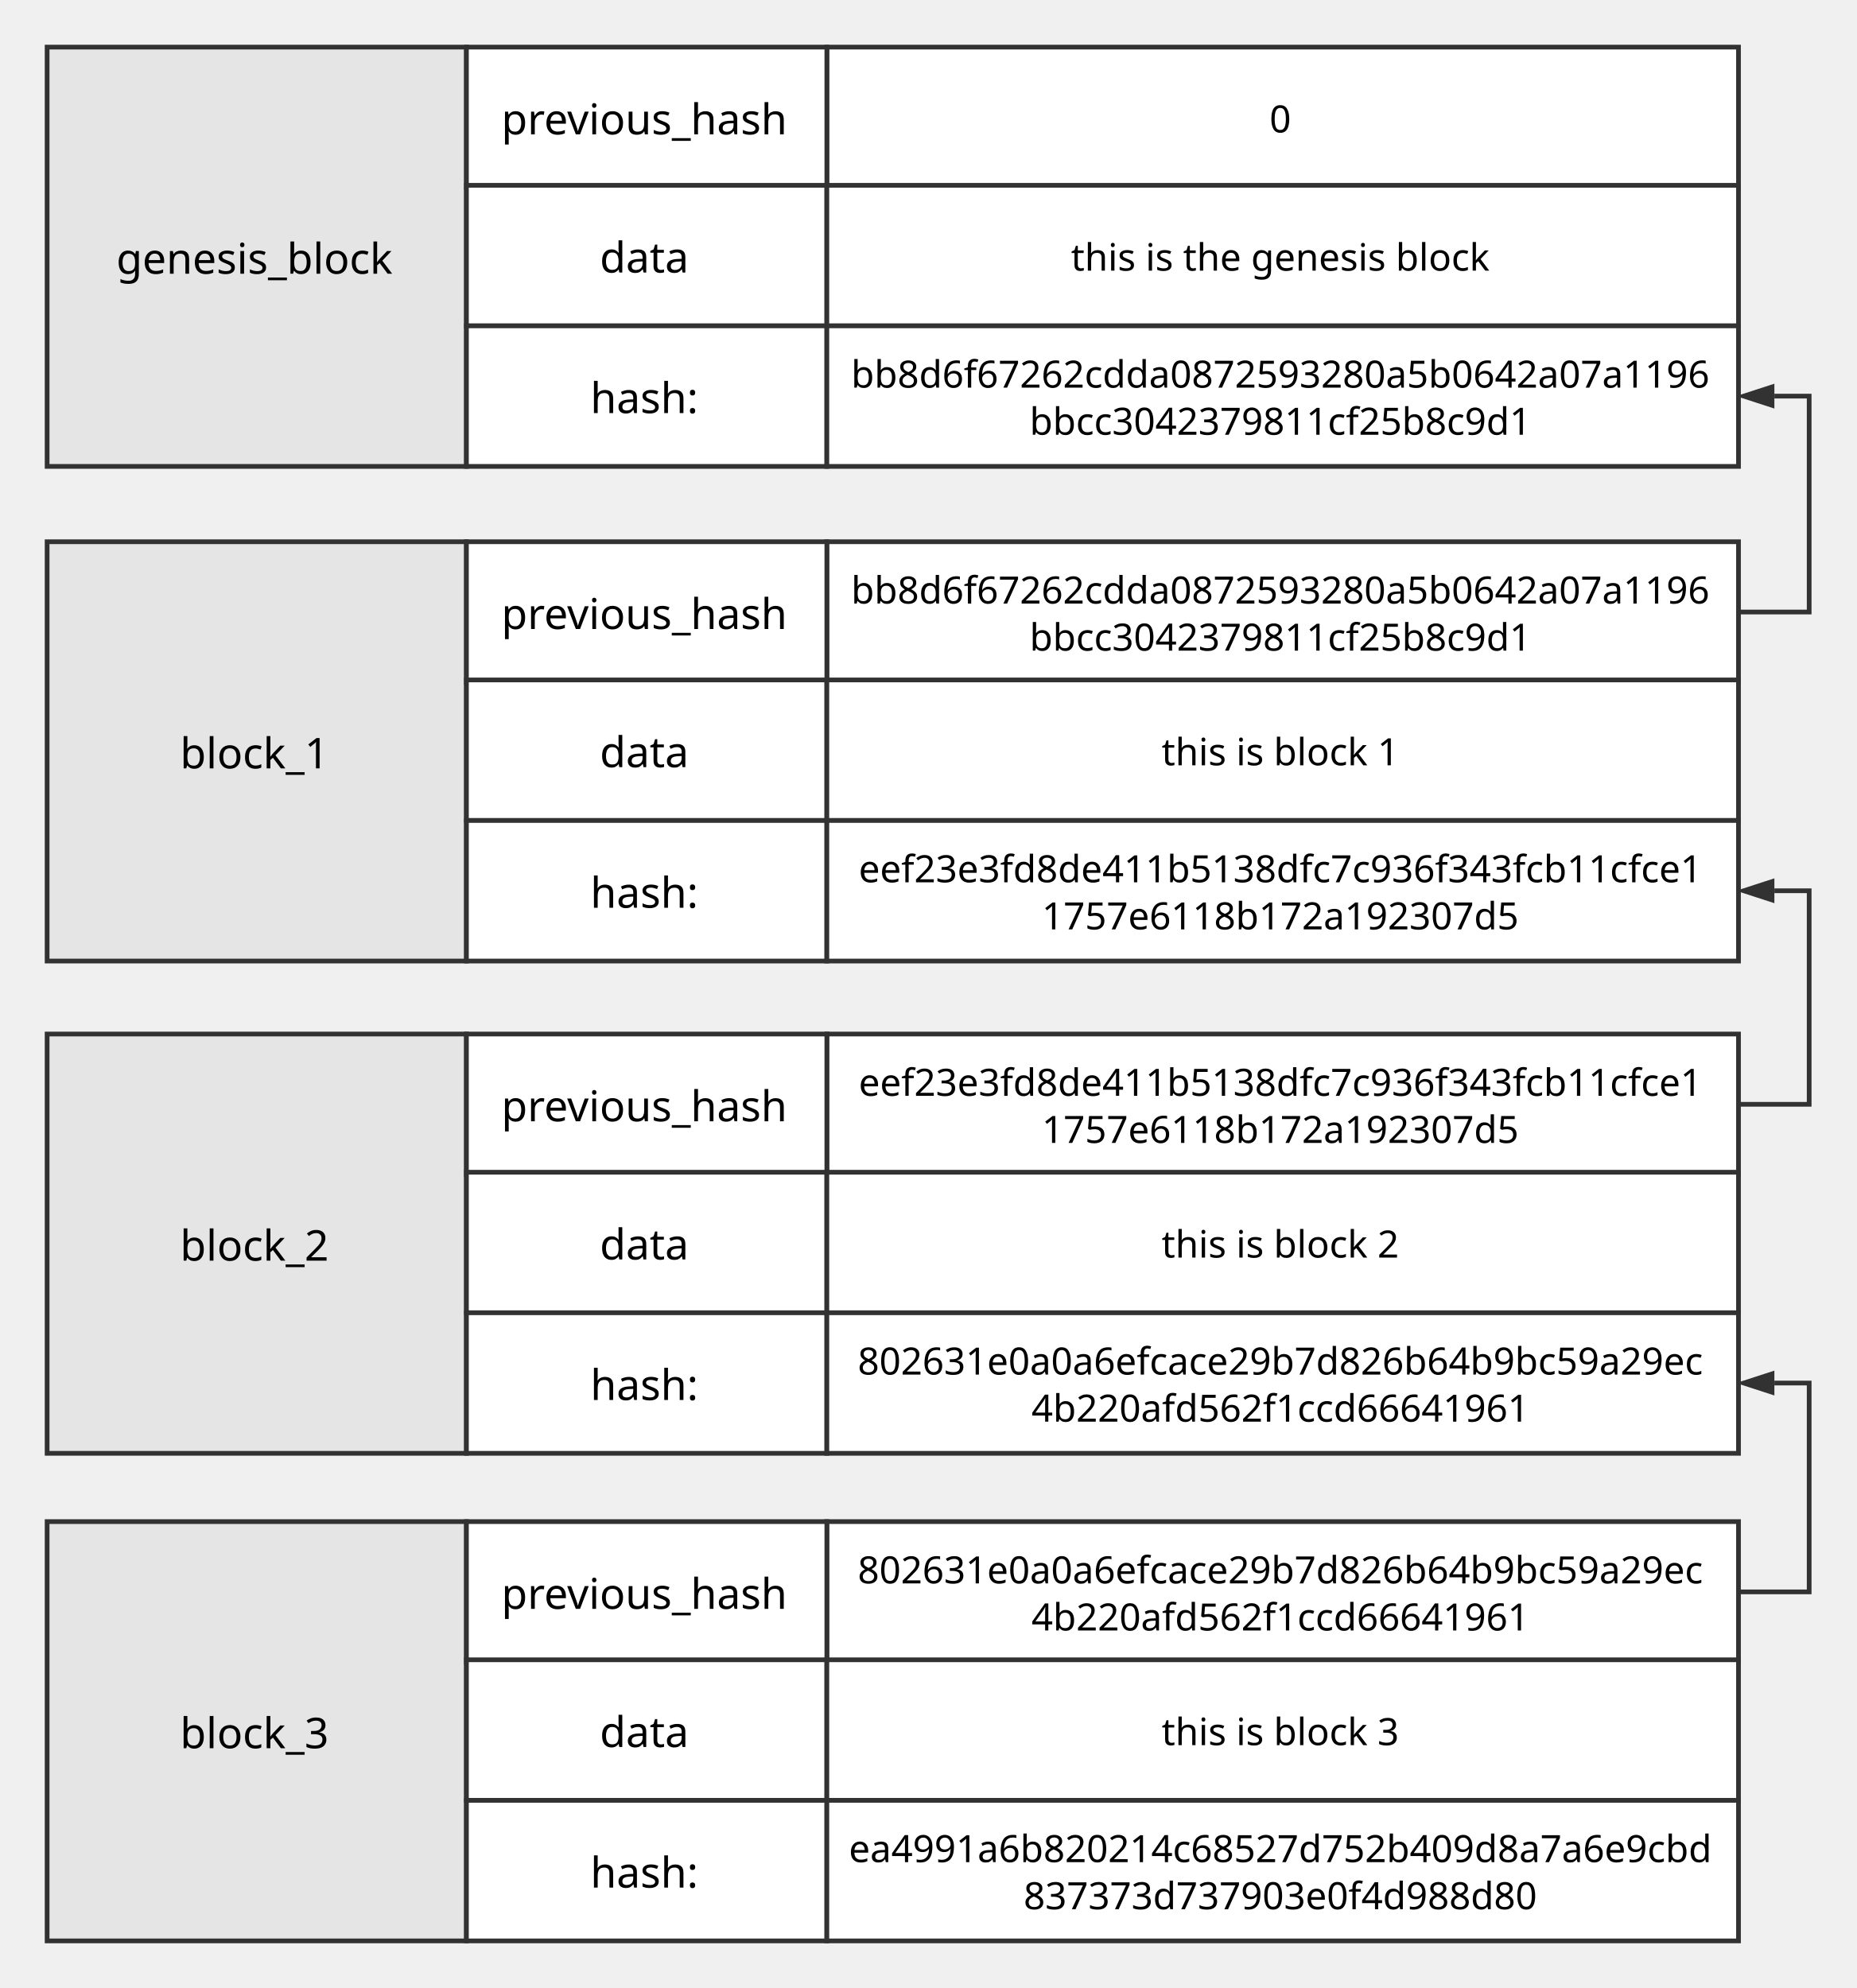
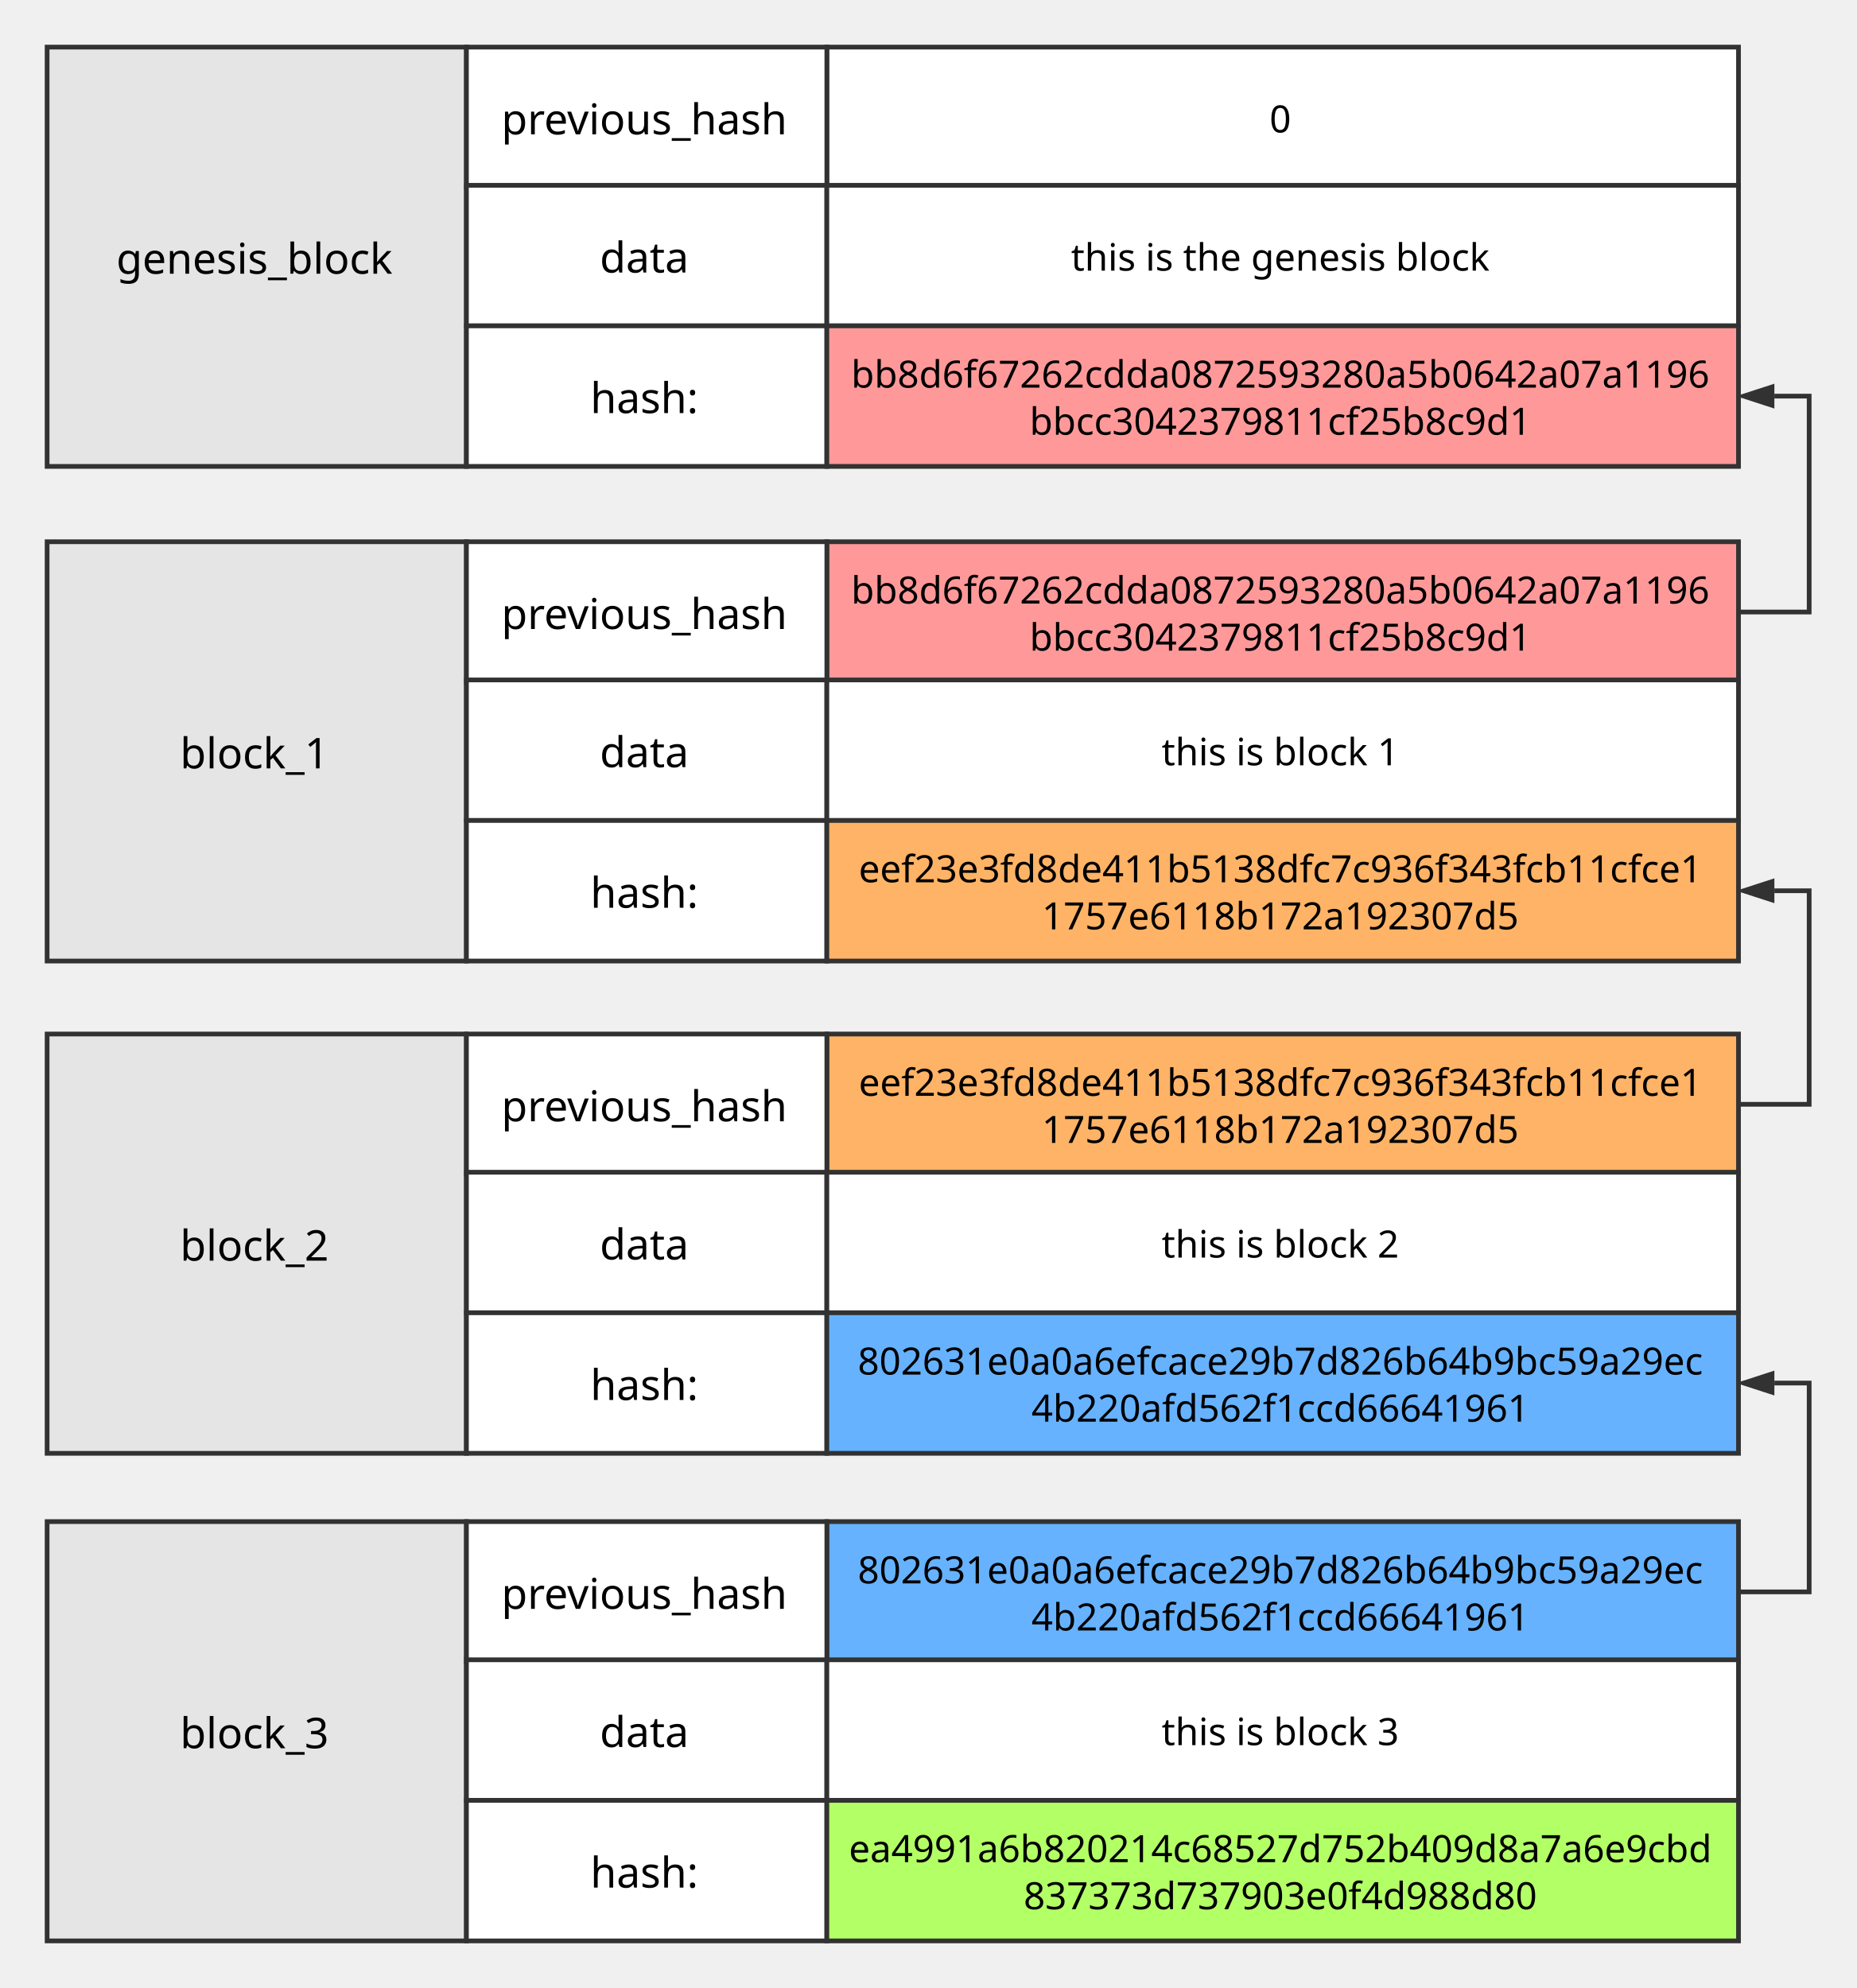
<svg xmlns="http://www.w3.org/2000/svg" id="processonSvg1000" viewBox="63.0 122.0 788.0 844.011" width="788.0" height="844.011">
  <defs id="ProcessOnDefs1001">
    <marker id="ProcessOnMarker1096" markerUnits="userSpaceOnUse" orient="auto" markerWidth="16.236" markerHeight="10.551" viewBox="-1.0 -1.376 16.236 10.551" refX="-1.0" refY="3.899">
      <path id="ProcessOnPath1097" d="M12.0 3.899L0.0 7.798V0.0Z" stroke="#323232" stroke-width="2.0" fill="#323232" transform="matrix(1.0,0.0,0.0,1.0,0.0,0.0)" />
    </marker>
    <marker id="ProcessOnMarker1100" markerUnits="userSpaceOnUse" orient="auto" markerWidth="16.236" markerHeight="10.551" viewBox="-1.0 -1.376 16.236 10.551" refX="-1.0" refY="3.899">
      <path id="ProcessOnPath1101" d="M12.0 3.899L0.0 7.798V0.0Z" stroke="#323232" stroke-width="2.0" fill="#323232" transform="matrix(1.0,0.0,0.0,1.0,0.0,0.0)" />
    </marker>
    <marker id="ProcessOnMarker1134" markerUnits="userSpaceOnUse" orient="auto" markerWidth="16.236" markerHeight="10.551" viewBox="-1.0 -1.376 16.236 10.551" refX="-1.0" refY="3.899">
      <path id="ProcessOnPath1135" d="M12.0 3.899L0.0 7.798V0.0Z" stroke="#323232" stroke-width="2.0" fill="#323232" transform="matrix(1.0,0.0,0.0,1.0,0.0,0.0)" />
    </marker>
  </defs>
  <g id="ProcessOnG1002">
    <path id="ProcessOnPath1003" d="M63.0 122.0H851.0V966.011H63.0V122.0Z" fill="none" />
    <g id="ProcessOnG1004">
      <g id="ProcessOnG1005" transform="matrix(1.0,0.0,0.0,1.0,414.0,142.0)" opacity="1.0">
        <path id="ProcessOnPath1006" d="M0.0 0.0L387.0 0.0L387.0 59.67L0.0 59.67Z" stroke="#323232" stroke-width="2.0" stroke-dasharray="none" opacity="1.0" fill="#ffffff" />
        <g id="ProcessOnG1007" transform="matrix(1.0,0.0,0.0,1.0,10.0,19.83523)">
          <text id="ProcessOnText1008" fill="#000000" font-size="16" x="182.5" y="16.4" font-family="微软雅黑" font-weight="normal" font-style="normal" text-decoration="none" family="微软雅黑" text-anchor="middle" size="16">0</text>
        </g>
      </g>
      <g id="ProcessOnG1009" transform="matrix(1.0,0.0,0.0,1.0,83.0,142.0)" opacity="1.0">
        <path id="ProcessOnPath1010" d="M0.0 0.0L178.0 0.0L178.0 178.011L0.0 178.011Z" stroke="#323232" stroke-width="2.0" stroke-dasharray="none" opacity="1.0" fill="#e5e5e5" />
        <g id="ProcessOnG1011" transform="matrix(1.0,0.0,0.0,1.0,10.0,77.75568)">
          <text id="ProcessOnText1012" fill="#000000" font-size="18" x="78.0" y="18.45" font-family="微软雅黑" font-weight="normal" font-style="normal" text-decoration="none" family="微软雅黑" text-anchor="middle" size="18">genesis_block</text>
        </g>
      </g>
      <g id="ProcessOnG1013" transform="matrix(1.0,0.0,0.0,1.0,261.0,142)" opacity="1.0">
        <path id="ProcessOnPath1014" d="M0.0 0.0L153.0 0.0L153.0 59.67L0.0 59.67Z" stroke="#323232" stroke-width="2.0" stroke-dasharray="none" opacity="1.0" fill="#ffffff" />
        <g id="ProcessOnG1015" transform="matrix(1.0,0.0,0.0,1.0,10.0,18.58523)">
          <text id="ProcessOnText1016" fill="#000000" font-size="18" x="65.5" y="18.45" font-family="微软雅黑" font-weight="normal" font-style="normal" text-decoration="none" family="微软雅黑" text-anchor="middle" size="18">previous_hash</text>
        </g>
      </g>
      <g id="ProcessOnG1017" transform="matrix(1.0,0.0,0.0,1.0,261.0,200.6705)" opacity="1.0">
        <path id="ProcessOnPath1018" d="M0.0 0.0L153.0 0.0L153.0 59.67L0.0 59.67Z" stroke="#323232" stroke-width="2.0" stroke-dasharray="none" opacity="1.0" fill="#ffffff" />
        <g id="ProcessOnG1019" transform="matrix(1.0,0.0,0.0,1.0,10.0,18.58523)">
          <text id="ProcessOnText1020" fill="#000000" font-size="18" x="65.5" y="18.45" font-family="微软雅黑" font-weight="normal" font-style="normal" text-decoration="none" family="微软雅黑" text-anchor="middle" size="18">data</text>
        </g>
      </g>
      <g id="ProcessOnG1021" transform="matrix(1.0,0.0,0.0,1.0,261.0,260.3409)" opacity="1.0">
        <path id="ProcessOnPath1022" d="M0.0 0.0L153.0 0.0L153.0 59.67L0.0 59.67Z" stroke="#323232" stroke-width="2.0" stroke-dasharray="none" opacity="1.0" fill="#ffffff" />
        <g id="ProcessOnG1023" transform="matrix(1.0,0.0,0.0,1.0,10.0,18.58523)">
          <text id="ProcessOnText1024" fill="#000000" font-size="18" x="65.5" y="18.45" font-family="微软雅黑" font-weight="normal" font-style="normal" text-decoration="none" family="微软雅黑" text-anchor="middle" size="18">hash:</text>
        </g>
      </g>
      <g id="ProcessOnG1025" transform="matrix(1.0,0.0,0.0,1.0,414.0,200.6705)" opacity="1.0">
        <path id="ProcessOnPath1026" d="M0.0 0.0L387.0 0.0L387.0 59.67L0.0 59.67Z" stroke="#323232" stroke-width="2.0" stroke-dasharray="none" opacity="1.0" fill="#ffffff" />
        <g id="ProcessOnG1027" transform="matrix(1.0,0.0,0.0,1.0,10.0,19.83523)">
          <text id="ProcessOnText1028" fill="#000000" font-size="16" x="182.5" y="16.4" font-family="微软雅黑" font-weight="normal" font-style="normal" text-decoration="none" family="微软雅黑" text-anchor="middle" size="16">this is the genesis block</text>
        </g>
      </g>
      <g id="ProcessOnG1029" transform="matrix(1.0,0.0,0.0,1.0,414.0,260.3409)" opacity="1.0">
-         <path id="ProcessOnPath1030" d="M0.0 0.0L387.0 0.0L387.0 59.67L0.0 59.67Z" stroke="#323232" stroke-width="2.0" stroke-dasharray="none" opacity="1.0" fill="#ffffff" />
+         <path id="ProcessOnPath1030" d="M0.0 0.0L387.0 0.0L387.0 59.67L0.0 59.67Z" stroke="#323232" stroke-width="2.0" stroke-dasharray="none" opacity="1.0" fill="#ff9999" />
        <g id="ProcessOnG1031" transform="matrix(1.0,0.0,0.0,1.0,10.0,9.835227)">
          <text id="ProcessOnText1032" fill="#000000" font-size="16" x="182.5" y="16.4" font-family="微软雅黑" font-weight="normal" font-style="normal" text-decoration="none" family="微软雅黑" text-anchor="middle" size="16">bb8d6f67262cdda0872593280a5b0642a07a1196</text>
          <text id="ProcessOnText1033" fill="#000000" font-size="16" x="182.5" y="36.4" font-family="微软雅黑" font-weight="normal" font-style="normal" text-decoration="none" family="微软雅黑" text-anchor="middle" size="16">bbcc3042379811cf25b8c9d1</text>
        </g>
      </g>
      <g id="ProcessOnG1034" transform="matrix(1.0,0.0,0.0,1.0,414.0,352.0)" opacity="1.0">
-         <path id="ProcessOnPath1035" d="M0.0 0.0L387.0 0.0L387.0 59.67L0.0 59.67Z" stroke="#323232" stroke-width="2.0" stroke-dasharray="none" opacity="1.0" fill="#ffffff" />
+         <path id="ProcessOnPath1035" d="M0.0 0.0L387.0 0.0L387.0 59.67L0.0 59.67Z" stroke="#323232" stroke-width="2.0" stroke-dasharray="none" opacity="1.0" fill="#ff9999" />
        <g id="ProcessOnG1036" transform="matrix(1.0,0.0,0.0,1.0,10.0,9.835227)">
          <text id="ProcessOnText1037" fill="#000000" font-size="16" x="182.5" y="16.4" font-family="微软雅黑" font-weight="normal" font-style="normal" text-decoration="none" family="微软雅黑" text-anchor="middle" size="16">bb8d6f67262cdda0872593280a5b0642a07a1196</text>
          <text id="ProcessOnText1038" fill="#000000" font-size="16" x="182.5" y="36.4" font-family="微软雅黑" font-weight="normal" font-style="normal" text-decoration="none" family="微软雅黑" text-anchor="middle" size="16">bbcc3042379811cf25b8c9d1</text>
        </g>
      </g>
      <g id="ProcessOnG1039" transform="matrix(1.0,0.0,0.0,1.0,83.0,352.0)" opacity="1.0">
        <path id="ProcessOnPath1040" d="M0.0 0.0L178.0 0.0L178.0 178.011L0.0 178.011Z" stroke="#323232" stroke-width="2.0" stroke-dasharray="none" opacity="1.0" fill="#e5e5e5" />
        <g id="ProcessOnG1041" transform="matrix(1.0,0.0,0.0,1.0,10.0,77.75568)">
          <text id="ProcessOnText1042" fill="#000000" font-size="18" x="78.0" y="18.45" font-family="微软雅黑" font-weight="normal" font-style="normal" text-decoration="none" family="微软雅黑" text-anchor="middle" size="18">block_1</text>
        </g>
      </g>
      <g id="ProcessOnG1043" transform="matrix(1.0,0.0,0.0,1.0,261.0,352.0)" opacity="1.0">
        <path id="ProcessOnPath1044" d="M0.0 0.0L153.0 0.0L153.0 59.67L0.0 59.67Z" stroke="#323232" stroke-width="2.0" stroke-dasharray="none" opacity="1.0" fill="#ffffff" />
        <g id="ProcessOnG1045" transform="matrix(1.0,0.0,0.0,1.0,10.0,18.58523)">
          <text id="ProcessOnText1046" fill="#000000" font-size="18" x="65.5" y="18.45" font-family="微软雅黑" font-weight="normal" font-style="normal" text-decoration="none" family="微软雅黑" text-anchor="middle" size="18">previous_hash</text>
        </g>
      </g>
      <g id="ProcessOnG1047" transform="matrix(1.0,0.0,0.0,1.0,261.0,410.6705)" opacity="1.0">
        <path id="ProcessOnPath1048" d="M0.0 0.0L153.0 0.0L153.0 59.67L0.0 59.67Z" stroke="#323232" stroke-width="2.0" stroke-dasharray="none" opacity="1.0" fill="#ffffff" />
        <g id="ProcessOnG1049" transform="matrix(1.0,0.0,0.0,1.0,10.0,18.58523)">
          <text id="ProcessOnText1050" fill="#000000" font-size="18" x="65.5" y="18.45" font-family="微软雅黑" font-weight="normal" font-style="normal" text-decoration="none" family="微软雅黑" text-anchor="middle" size="18">data</text>
        </g>
      </g>
      <g id="ProcessOnG1051" transform="matrix(1.0,0.0,0.0,1.0,261.0,470.3409)" opacity="1.0">
        <path id="ProcessOnPath1052" d="M0.0 0.0L153.0 0.0L153.0 59.67L0.0 59.67Z" stroke="#323232" stroke-width="2.0" stroke-dasharray="none" opacity="1.0" fill="#ffffff" />
        <g id="ProcessOnG1053" transform="matrix(1.0,0.0,0.0,1.0,10.0,18.58523)">
          <text id="ProcessOnText1054" fill="#000000" font-size="18" x="65.5" y="18.45" font-family="微软雅黑" font-weight="normal" font-style="normal" text-decoration="none" family="微软雅黑" text-anchor="middle" size="18">hash:</text>
        </g>
      </g>
      <g id="ProcessOnG1055" transform="matrix(1.0,0.0,0.0,1.0,414.0,410.6705)" opacity="1.0">
        <path id="ProcessOnPath1056" d="M0.0 0.0L387.0 0.0L387.0 59.67L0.0 59.67Z" stroke="#323232" stroke-width="2.0" stroke-dasharray="none" opacity="1.0" fill="#ffffff" />
        <g id="ProcessOnG1057" transform="matrix(1.0,0.0,0.0,1.0,10.0,19.83523)">
          <text id="ProcessOnText1058" fill="#000000" font-size="16" x="182.5" y="16.4" font-family="微软雅黑" font-weight="normal" font-style="normal" text-decoration="none" family="微软雅黑" text-anchor="middle" size="16">this is block 1</text>
        </g>
      </g>
      <g id="ProcessOnG1059" transform="matrix(1.0,0.0,0.0,1.0,414.0,470.3409)" opacity="1.0">
-         <path id="ProcessOnPath1060" d="M0.0 0.0L387.0 0.0L387.0 59.67L0.0 59.67Z" stroke="#323232" stroke-width="2.0" stroke-dasharray="none" opacity="1.0" fill="#ffffff" />
+         <path id="ProcessOnPath1060" d="M0.0 0.0L387.0 0.0L387.0 59.67L0.0 59.67Z" stroke="#323232" stroke-width="2.0" stroke-dasharray="none" opacity="1.0" fill="#ffb366" />
        <g id="ProcessOnG1061" transform="matrix(1.0,0.0,0.0,1.0,10.0,9.835227)">
          <text id="ProcessOnText1062" fill="#000000" font-size="16" x="182.5" y="16.4" font-family="微软雅黑" font-weight="normal" font-style="normal" text-decoration="none" family="微软雅黑" text-anchor="middle" size="16">eef23e3fd8de411b5138dfc7c936f343fcb11cfce1</text>
          <text id="ProcessOnText1063" fill="#000000" font-size="16" x="182.5" y="36.4" font-family="微软雅黑" font-weight="normal" font-style="normal" text-decoration="none" family="微软雅黑" text-anchor="middle" size="16">1757e6118b172a192307d5</text>
        </g>
      </g>
      <g id="ProcessOnG1064" transform="matrix(1.0,0.0,0.0,1.0,414.0,561.0)" opacity="1.0">
-         <path id="ProcessOnPath1065" d="M0.0 0.0L387.0 0.0L387.0 59.67L0.0 59.67Z" stroke="#323232" stroke-width="2.0" stroke-dasharray="none" opacity="1.0" fill="#ffffff" />
+         <path id="ProcessOnPath1065" d="M0.0 0.0L387.0 0.0L387.0 59.67L0.0 59.67Z" stroke="#323232" stroke-width="2.0" stroke-dasharray="none" opacity="1.0" fill="#ffb366" />
        <g id="ProcessOnG1066" transform="matrix(1.0,0.0,0.0,1.0,10.0,9.835227)">
          <text id="ProcessOnText1067" fill="#000000" font-size="16" x="182.5" y="16.4" font-family="微软雅黑" font-weight="normal" font-style="normal" text-decoration="none" family="微软雅黑" text-anchor="middle" size="16">eef23e3fd8de411b5138dfc7c936f343fcb11cfce1</text>
          <text id="ProcessOnText1068" fill="#000000" font-size="16" x="182.5" y="36.4" font-family="微软雅黑" font-weight="normal" font-style="normal" text-decoration="none" family="微软雅黑" text-anchor="middle" size="16">1757e6118b172a192307d5</text>
        </g>
      </g>
      <g id="ProcessOnG1069" transform="matrix(1.0,0.0,0.0,1.0,83.0,561.0)" opacity="1.0">
        <path id="ProcessOnPath1070" d="M0.0 0.0L178.0 0.0L178.0 178.011L0.0 178.011Z" stroke="#323232" stroke-width="2.0" stroke-dasharray="none" opacity="1.0" fill="#e5e5e5" />
        <g id="ProcessOnG1071" transform="matrix(1.0,0.0,0.0,1.0,10.0,77.75568)">
          <text id="ProcessOnText1072" fill="#000000" font-size="18" x="78.0" y="18.45" font-family="微软雅黑" font-weight="normal" font-style="normal" text-decoration="none" family="微软雅黑" text-anchor="middle" size="18">block_2</text>
        </g>
      </g>
      <g id="ProcessOnG1073" transform="matrix(1.0,0.0,0.0,1.0,261.0,561.0)" opacity="1.0">
        <path id="ProcessOnPath1074" d="M0.0 0.0L153.0 0.0L153.0 59.67L0.0 59.67Z" stroke="#323232" stroke-width="2.0" stroke-dasharray="none" opacity="1.0" fill="#ffffff" />
        <g id="ProcessOnG1075" transform="matrix(1.0,0.0,0.0,1.0,10.0,18.58523)">
          <text id="ProcessOnText1076" fill="#000000" font-size="18" x="65.5" y="18.45" font-family="微软雅黑" font-weight="normal" font-style="normal" text-decoration="none" family="微软雅黑" text-anchor="middle" size="18">previous_hash</text>
        </g>
      </g>
      <g id="ProcessOnG1077" transform="matrix(1.0,0.0,0.0,1.0,261.0,619.6705)" opacity="1.0">
        <path id="ProcessOnPath1078" d="M0.0 0.0L153.0 0.0L153.0 59.67L0.0 59.67Z" stroke="#323232" stroke-width="2.0" stroke-dasharray="none" opacity="1.0" fill="#ffffff" />
        <g id="ProcessOnG1079" transform="matrix(1.0,0.0,0.0,1.0,10.0,18.58523)">
          <text id="ProcessOnText1080" fill="#000000" font-size="18" x="65.5" y="18.45" font-family="微软雅黑" font-weight="normal" font-style="normal" text-decoration="none" family="微软雅黑" text-anchor="middle" size="18">data</text>
        </g>
      </g>
      <g id="ProcessOnG1081" transform="matrix(1.0,0.0,0.0,1.0,261.0,679.3409)" opacity="1.0">
        <path id="ProcessOnPath1082" d="M0.0 0.0L153.0 0.0L153.0 59.67L0.0 59.67Z" stroke="#323232" stroke-width="2.0" stroke-dasharray="none" opacity="1.0" fill="#ffffff" />
        <g id="ProcessOnG1083" transform="matrix(1.0,0.0,0.0,1.0,10.0,18.58523)">
          <text id="ProcessOnText1084" fill="#000000" font-size="18" x="65.5" y="18.45" font-family="微软雅黑" font-weight="normal" font-style="normal" text-decoration="none" family="微软雅黑" text-anchor="middle" size="18">hash:</text>
        </g>
      </g>
      <g id="ProcessOnG1085" transform="matrix(1.0,0.0,0.0,1.0,414.0,619.6705)" opacity="1.0">
        <path id="ProcessOnPath1086" d="M0.0 0.0L387.0 0.0L387.0 59.67L0.0 59.67Z" stroke="#323232" stroke-width="2.0" stroke-dasharray="none" opacity="1.0" fill="#ffffff" />
        <g id="ProcessOnG1087" transform="matrix(1.0,0.0,0.0,1.0,10.0,19.83523)">
          <text id="ProcessOnText1088" fill="#000000" font-size="16" x="182.5" y="16.4" font-family="微软雅黑" font-weight="normal" font-style="normal" text-decoration="none" family="微软雅黑" text-anchor="middle" size="16">this is block 2</text>
        </g>
      </g>
      <g id="ProcessOnG1089" transform="matrix(1.0,0.0,0.0,1.0,414.0,679.3409)" opacity="1.0">
-         <path id="ProcessOnPath1090" d="M0.0 0.0L387.0 0.0L387.0 59.67L0.0 59.67Z" stroke="#323232" stroke-width="2.0" stroke-dasharray="none" opacity="1.0" fill="#ffffff" />
+         <path id="ProcessOnPath1090" d="M0.0 0.0L387.0 0.0L387.0 59.67L0.0 59.67Z" stroke="#323232" stroke-width="2.0" stroke-dasharray="none" opacity="1.0" fill="#66b2ff" />
        <g id="ProcessOnG1091" transform="matrix(1.0,0.0,0.0,1.0,10.0,9.835227)">
          <text id="ProcessOnText1092" fill="#000000" font-size="16" x="182.5" y="16.4" font-family="微软雅黑" font-weight="normal" font-style="normal" text-decoration="none" family="微软雅黑" text-anchor="middle" size="16">802631e0a0a6efcace29b7d826b64b9bc59a29ec</text>
          <text id="ProcessOnText1093" fill="#000000" font-size="16" x="182.5" y="36.4" font-family="微软雅黑" font-weight="normal" font-style="normal" text-decoration="none" family="微软雅黑" text-anchor="middle" size="16">4b220afd562f1ccd66641961</text>
        </g>
      </g>
      <g id="ProcessOnG1094">
        <path id="ProcessOnPath1095" d="M801.0 381.835L831.0 381.835L831.0 290.176L816.236 290.176" stroke="#323232" stroke-width="2.0" stroke-dasharray="none" fill="none" marker-end="url(#ProcessOnMarker1096)" />
      </g>
      <g id="ProcessOnG1098">
        <path id="ProcessOnPath1099" d="M801.0 590.835L831.0 590.835L831.0 500.176L816.236 500.176" stroke="#323232" stroke-width="2.0" stroke-dasharray="none" fill="none" marker-end="url(#ProcessOnMarker1100)" />
      </g>
      <g id="ProcessOnG1102" transform="matrix(1.0,0.0,0.0,1.0,414.0,768.0)" opacity="1.0">
-         <path id="ProcessOnPath1103" d="M0.0 0.0L387.0 0.0L387.0 59.67L0.0 59.67Z" stroke="#323232" stroke-width="2.0" stroke-dasharray="none" opacity="1.0" fill="#ffffff" />
+         <path id="ProcessOnPath1103" d="M0.0 0.0L387.0 0.0L387.0 59.67L0.0 59.67Z" stroke="#323232" stroke-width="2.0" stroke-dasharray="none" opacity="1.0" fill="#66b2ff" />
        <g id="ProcessOnG1104" transform="matrix(1.0,0.0,0.0,1.0,10.0,9.835227)">
          <text id="ProcessOnText1105" fill="#000000" font-size="16" x="182.5" y="16.4" font-family="微软雅黑" font-weight="normal" font-style="normal" text-decoration="none" family="微软雅黑" text-anchor="middle" size="16">802631e0a0a6efcace29b7d826b64b9bc59a29ec</text>
          <text id="ProcessOnText1106" fill="#000000" font-size="16" x="182.5" y="36.4" font-family="微软雅黑" font-weight="normal" font-style="normal" text-decoration="none" family="微软雅黑" text-anchor="middle" size="16">4b220afd562f1ccd66641961</text>
        </g>
      </g>
      <g id="ProcessOnG1107" transform="matrix(1.0,0.0,0.0,1.0,83.0,768.0)" opacity="1.0">
        <path id="ProcessOnPath1108" d="M0.0 0.0L178.0 0.0L178.0 178.011L0.0 178.011Z" stroke="#323232" stroke-width="2.0" stroke-dasharray="none" opacity="1.0" fill="#e5e5e5" />
        <g id="ProcessOnG1109" transform="matrix(1.0,0.0,0.0,1.0,10.0,77.75568)">
          <text id="ProcessOnText1110" fill="#000000" font-size="18" x="78.0" y="18.45" font-family="微软雅黑" font-weight="normal" font-style="normal" text-decoration="none" family="微软雅黑" text-anchor="middle" size="18">block_3</text>
        </g>
      </g>
      <g id="ProcessOnG1111" transform="matrix(1.0,0.0,0.0,1.0,261.0,768.0)" opacity="1.0">
        <path id="ProcessOnPath1112" d="M0.0 0.0L153.0 0.0L153.0 59.67L0.0 59.67Z" stroke="#323232" stroke-width="2.0" stroke-dasharray="none" opacity="1.0" fill="#ffffff" />
        <g id="ProcessOnG1113" transform="matrix(1.0,0.0,0.0,1.0,10.0,18.58523)">
          <text id="ProcessOnText1114" fill="#000000" font-size="18" x="65.5" y="18.45" font-family="微软雅黑" font-weight="normal" font-style="normal" text-decoration="none" family="微软雅黑" text-anchor="middle" size="18">previous_hash</text>
        </g>
      </g>
      <g id="ProcessOnG1115" transform="matrix(1.0,0.0,0.0,1.0,261.0,826.6705)" opacity="1.0">
        <path id="ProcessOnPath1116" d="M0.0 0.0L153.0 0.0L153.0 59.67L0.0 59.67Z" stroke="#323232" stroke-width="2.0" stroke-dasharray="none" opacity="1.0" fill="#ffffff" />
        <g id="ProcessOnG1117" transform="matrix(1.0,0.0,0.0,1.0,10.0,18.58523)">
          <text id="ProcessOnText1118" fill="#000000" font-size="18" x="65.5" y="18.45" font-family="微软雅黑" font-weight="normal" font-style="normal" text-decoration="none" family="微软雅黑" text-anchor="middle" size="18">data</text>
        </g>
      </g>
      <g id="ProcessOnG1119" transform="matrix(1.0,0.0,0.0,1.0,261.0,886.3409)" opacity="1.0">
        <path id="ProcessOnPath1120" d="M0.0 0.0L153.0 0.0L153.0 59.67L0.0 59.67Z" stroke="#323232" stroke-width="2.0" stroke-dasharray="none" opacity="1.0" fill="#ffffff" />
        <g id="ProcessOnG1121" transform="matrix(1.0,0.0,0.0,1.0,10.0,18.58523)">
          <text id="ProcessOnText1122" fill="#000000" font-size="18" x="65.5" y="18.45" font-family="微软雅黑" font-weight="normal" font-style="normal" text-decoration="none" family="微软雅黑" text-anchor="middle" size="18">hash:</text>
        </g>
      </g>
      <g id="ProcessOnG1123" transform="matrix(1.0,0.0,0.0,1.0,414.0,826.6705)" opacity="1.0">
        <path id="ProcessOnPath1124" d="M0.0 0.0L387.0 0.0L387.0 59.67L0.0 59.67Z" stroke="#323232" stroke-width="2.0" stroke-dasharray="none" opacity="1.0" fill="#ffffff" />
        <g id="ProcessOnG1125" transform="matrix(1.0,0.0,0.0,1.0,10.0,19.83523)">
          <text id="ProcessOnText1126" fill="#000000" font-size="16" x="182.5" y="16.4" font-family="微软雅黑" font-weight="normal" font-style="normal" text-decoration="none" family="微软雅黑" text-anchor="middle" size="16">this is block 3</text>
        </g>
      </g>
      <g id="ProcessOnG1127" transform="matrix(1.0,0.0,0.0,1.0,414.0,886.3409)" opacity="1.0">
-         <path id="ProcessOnPath1128" d="M0.0 0.0L387.0 0.0L387.0 59.67L0.0 59.67Z" stroke="#323232" stroke-width="2.0" stroke-dasharray="none" opacity="1.0" fill="#ffffff" />
+         <path id="ProcessOnPath1128" d="M0.0 0.0L387.0 0.0L387.0 59.67L0.0 59.67Z" stroke="#323232" stroke-width="2.0" stroke-dasharray="none" opacity="1.0" fill="#b3ff66" />
        <g id="ProcessOnG1129" transform="matrix(1.0,0.0,0.0,1.0,10.0,9.835227)">
          <text id="ProcessOnText1130" fill="#000000" font-size="16" x="182.5" y="16.4" font-family="微软雅黑" font-weight="normal" font-style="normal" text-decoration="none" family="微软雅黑" text-anchor="middle" size="16">ea4991a6b820214c68527d752b409d8a7a6e9cbd</text>
          <text id="ProcessOnText1131" fill="#000000" font-size="16" x="182.5" y="36.4" font-family="微软雅黑" font-weight="normal" font-style="normal" text-decoration="none" family="微软雅黑" text-anchor="middle" size="16">837373d737903e0f4d988d80</text>
        </g>
      </g>
      <g id="ProcessOnG1132">
        <path id="ProcessOnPath1133" d="M801.0 797.835L831.0 797.835L831.0 709.176L816.236 709.176" stroke="#323232" stroke-width="2.0" stroke-dasharray="none" fill="none" marker-end="url(#ProcessOnMarker1134)" />
      </g>
    </g>
  </g>
</svg>
